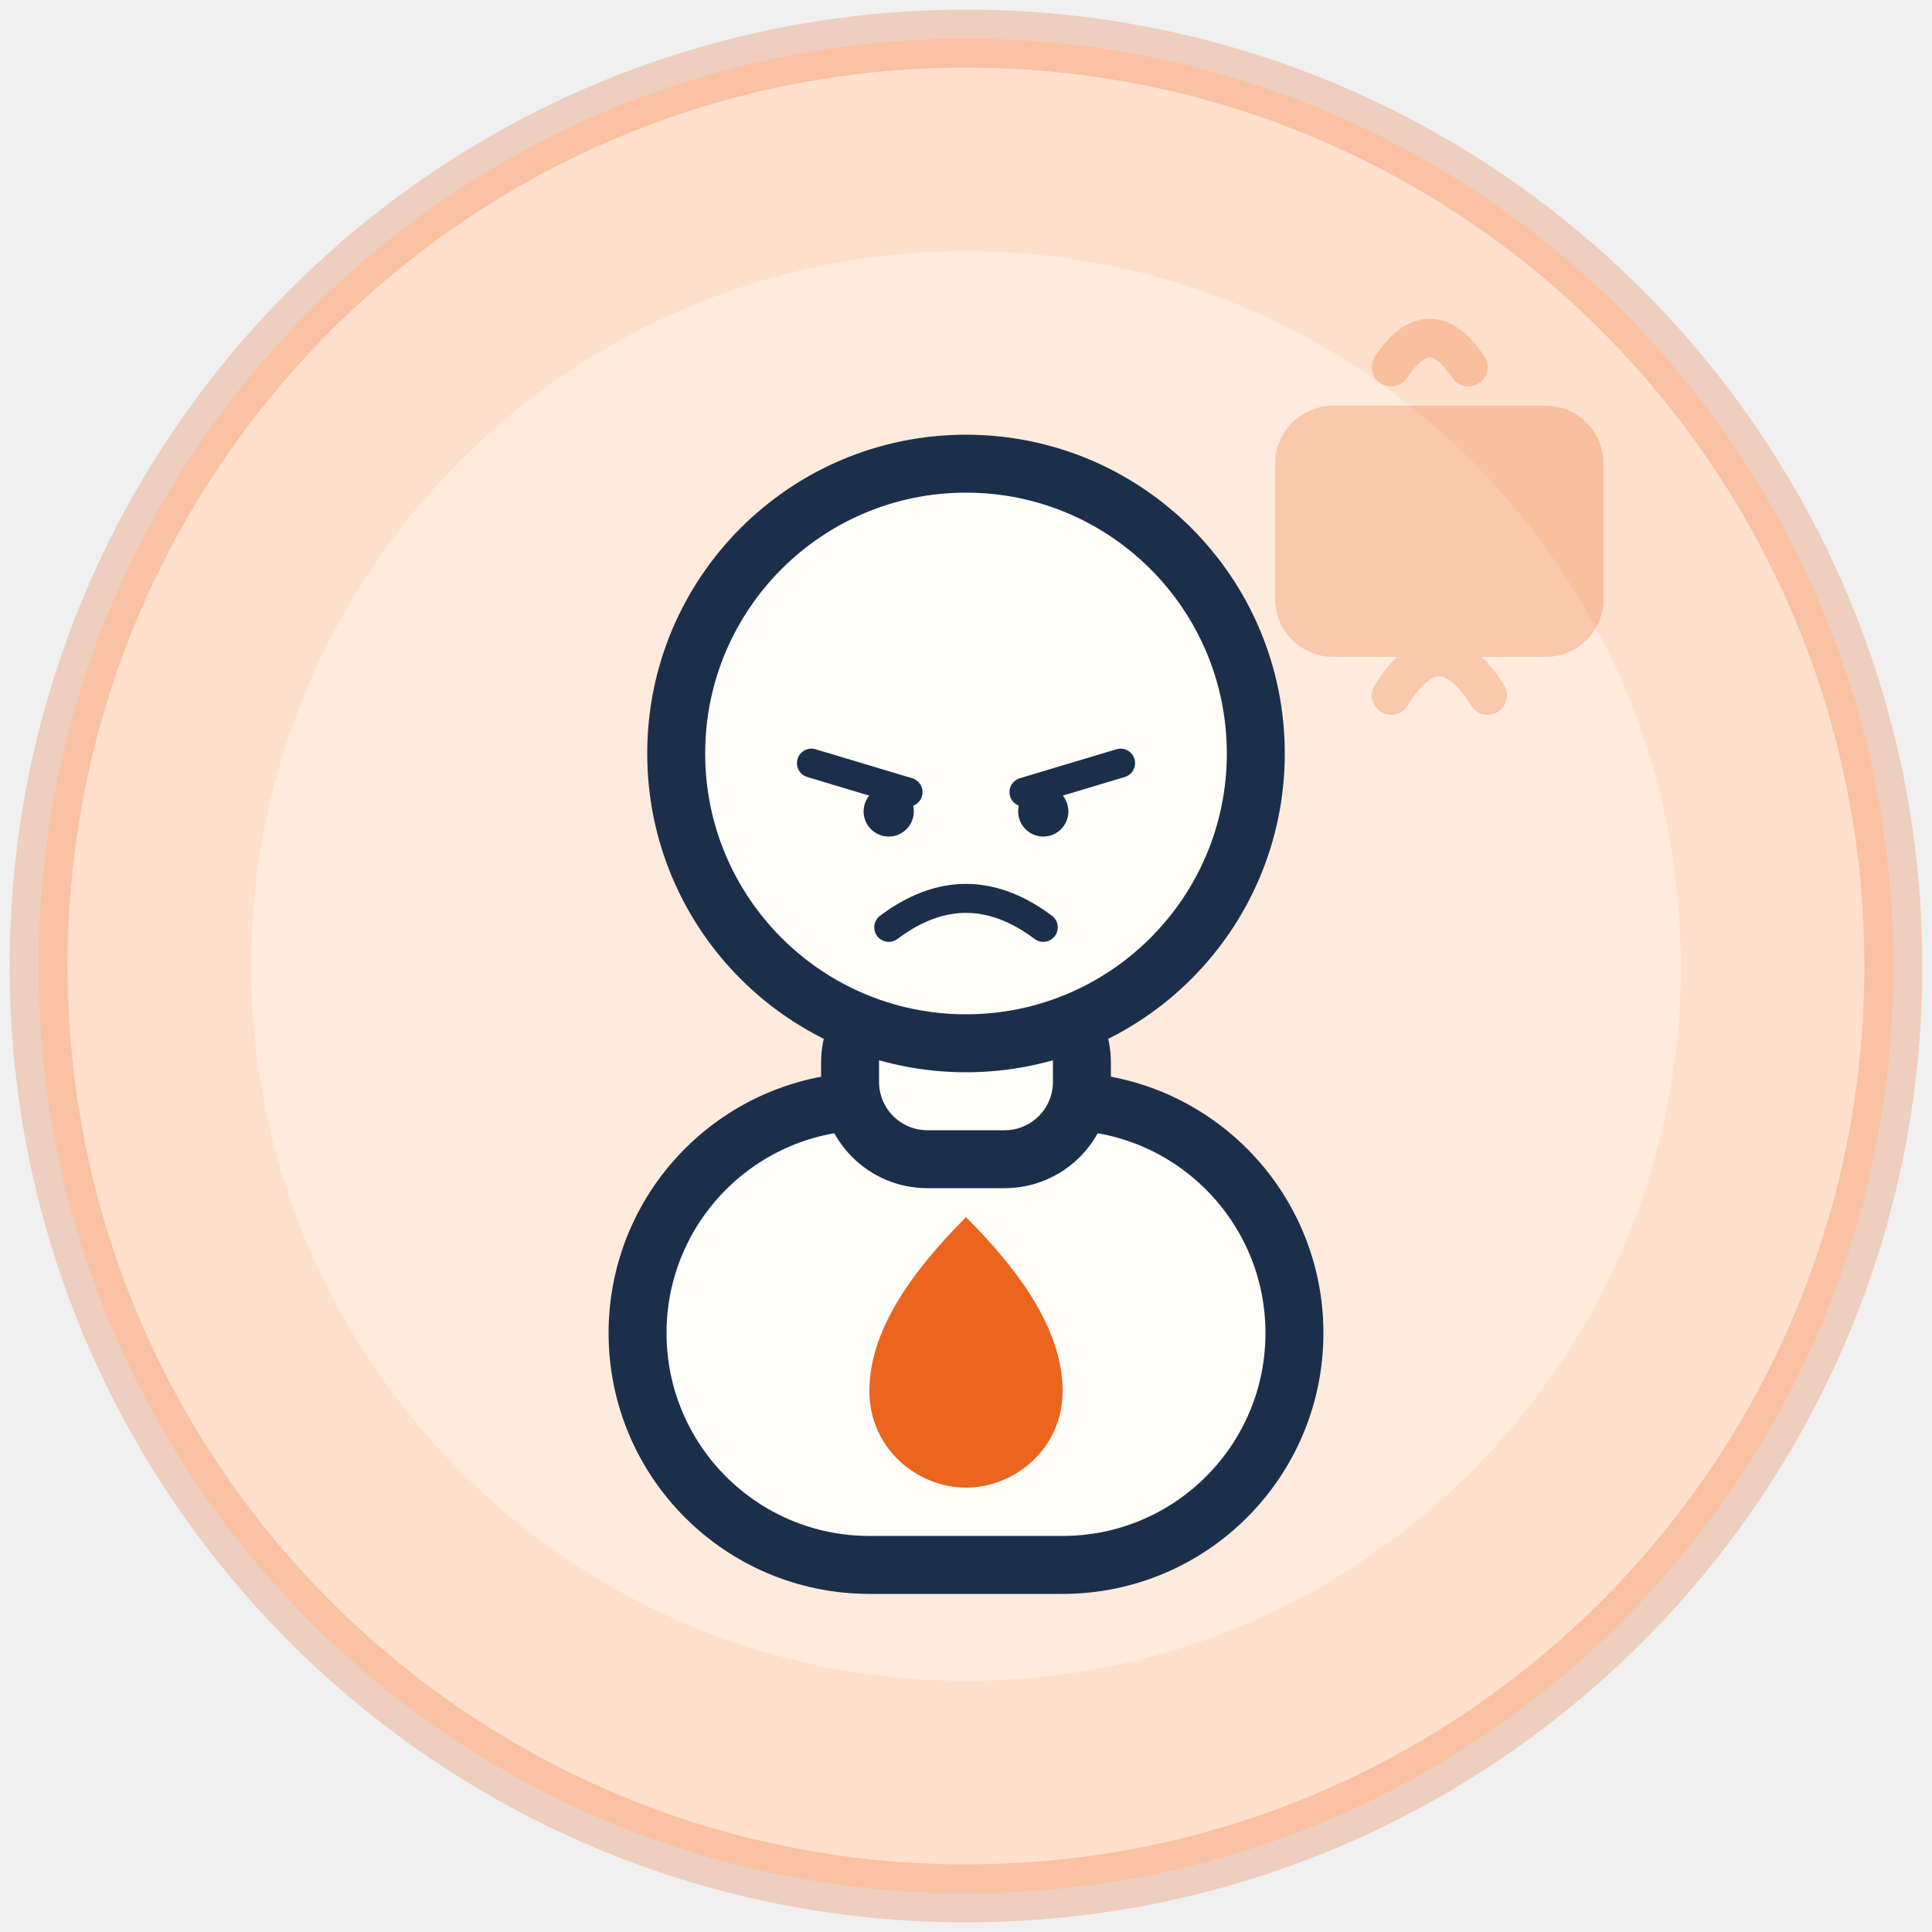
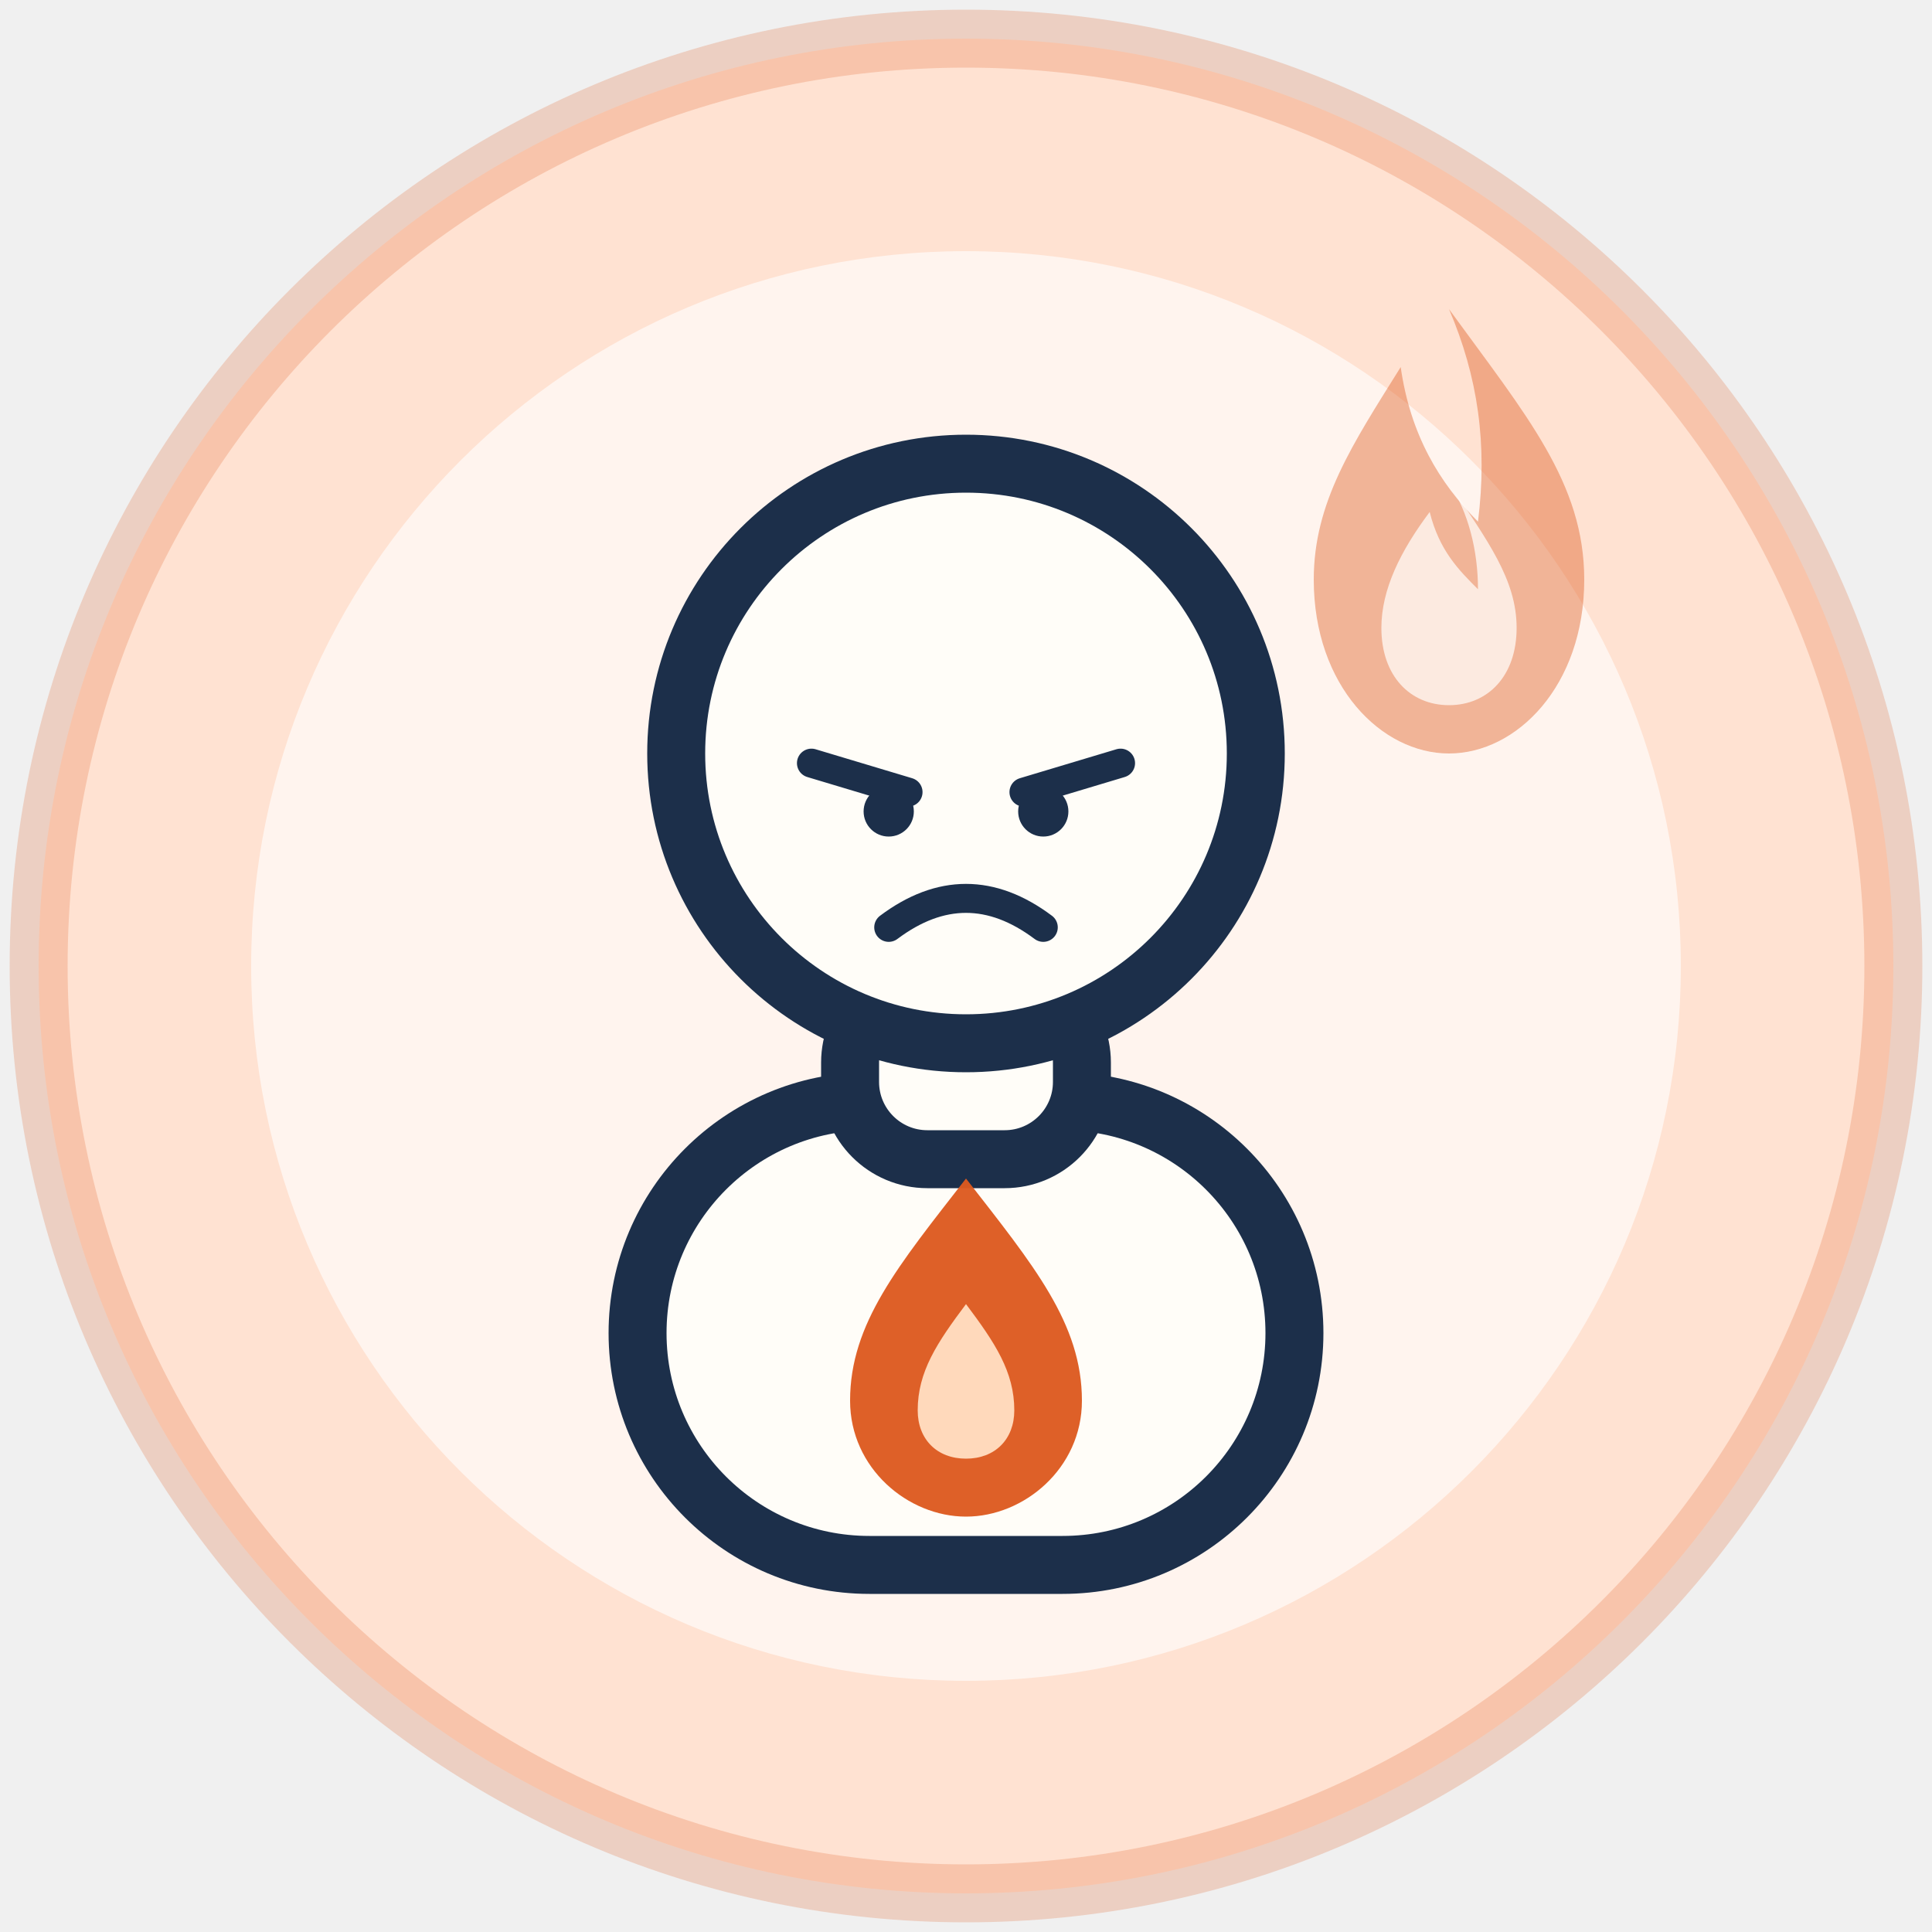
<svg xmlns="http://www.w3.org/2000/svg" viewBox="0 0 200 200">
-   <circle cx="100" cy="100" r="96" fill="#FFE0CC" />
-   <circle cx="100" cy="100" r="96" fill="none" stroke="#EA580C" stroke-width="6" opacity="0.22" />
-   <circle cx="100" cy="100" r="74" fill="rgba(255,255,255,0.34)" />
-   <g opacity="0.24">
-     <rect x="132" y="42" width="34" height="26" rx="6" fill="#EA580C" />
-     <path d="M144 38 q4-6 8 0" stroke="#EA580C" stroke-width="4" fill="none" stroke-linecap="round" />
-     <path d="M144 72 q5-8 10 0" stroke="#EA580C" stroke-width="4" fill="none" stroke-linecap="round" />
+   <circle cx="100" cy="100" r="96" fill="#FFE2D2" />
+   <circle cx="100" cy="100" r="96" fill="none" stroke="#DD5A1F" stroke-width="6" opacity="0.22" />
+   <circle cx="100" cy="100" r="74" fill="rgba(255,255,255,0.62)" />
+   <g opacity="0.42">
+     <path d="M150 32 C158 43 164 50 164 60 C164 71 157 78 150 78 C143 78 136 71 136 60 C136 52 140 46 145 38 C146 45 149 50 153 54 C154 46 153 39 150 32 Z" fill="#DD5A1F" />
+     <path d="M150 50 C154 56 157 60 157 65 C157 70 154 73 150 73 C146 73 143 70 143 65 C143 61 145 57 148 53 C149 57 151 59 153 61 C153 57 152 53 150 50 Z" fill="white" opacity="0.78" />
  </g>
  <g>
    <rect x="66" y="114" width="68" height="48" rx="24" fill="#FFFDF8" stroke="#1C2F4A" stroke-width="6" />
    <rect x="88" y="102" width="24" height="18" rx="8" fill="#FFFDF8" stroke="#1C2F4A" stroke-width="6" />
    <circle cx="100" cy="78" r="30" fill="#FFFDF8" stroke="#1C2F4A" stroke-width="6" />
    <path d="M84 79 L94 82" stroke="#1C2F4A" stroke-width="3" stroke-linecap="round" />
    <path d="M106 82 L116 79" stroke="#1C2F4A" stroke-width="3" stroke-linecap="round" />
    <circle cx="92" cy="84" r="2.6" fill="#1C2F4A" />
    <circle cx="108" cy="84" r="2.6" fill="#1C2F4A" />
    <path d="M92 96 Q100 90 108 96" stroke="#1C2F4A" stroke-width="3" fill="none" stroke-linecap="round" />
-     <path d="M100 126 C106 132 110 138 110 144 C110 150 105 154 100 154 C95 154 90 150 90 144 C90 138 94 132 100 126 Z" fill="#EA580C" opacity="0.92" />
+     <g opacity="0.96">
+       <path d="M100 122 C107 131 112 137 112 145 C112 152 106 157 100 157 C94 157 88 152 88 145 C88 137 93 131 100 122 Z" fill="#DD5A1F" />
+       <path d="M100 135 C103 139 105 142 105 146 C105 149 103 151 100 151 C97 151 95 149 95 146 C95 142 97 139 100 135 Z" fill="#FFD7B8" />
+     </g>
  </g>
</svg>
